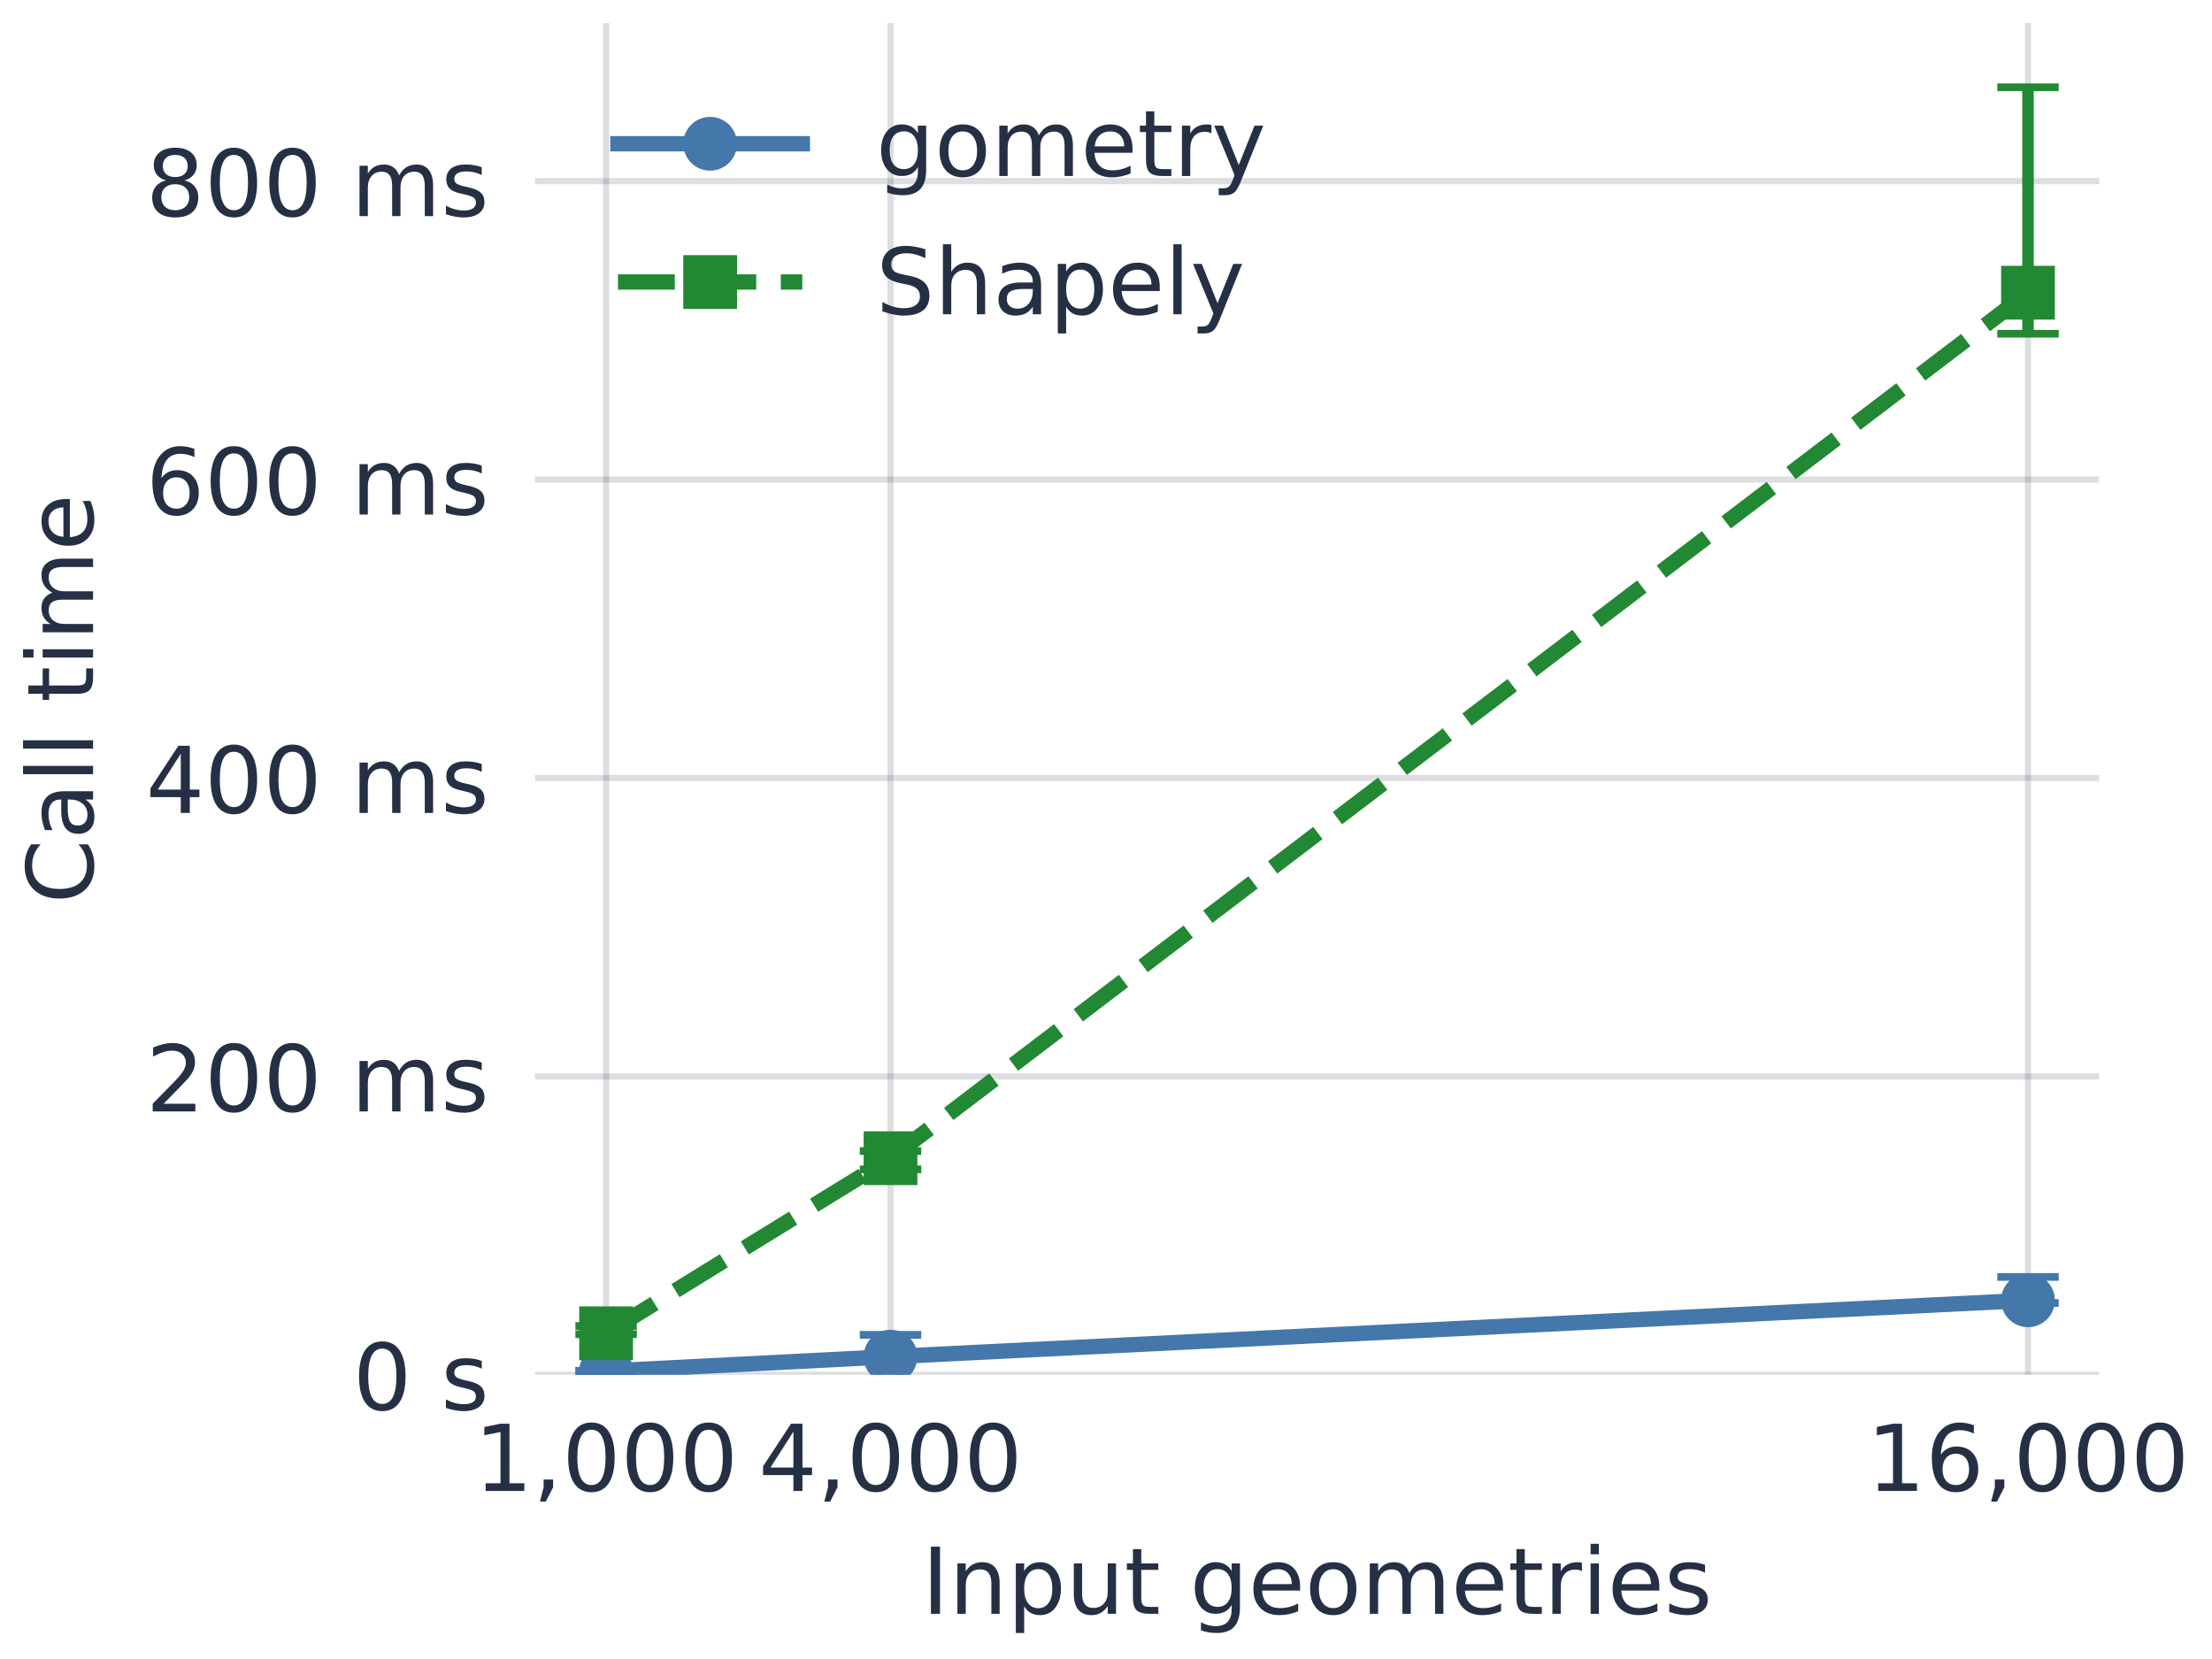
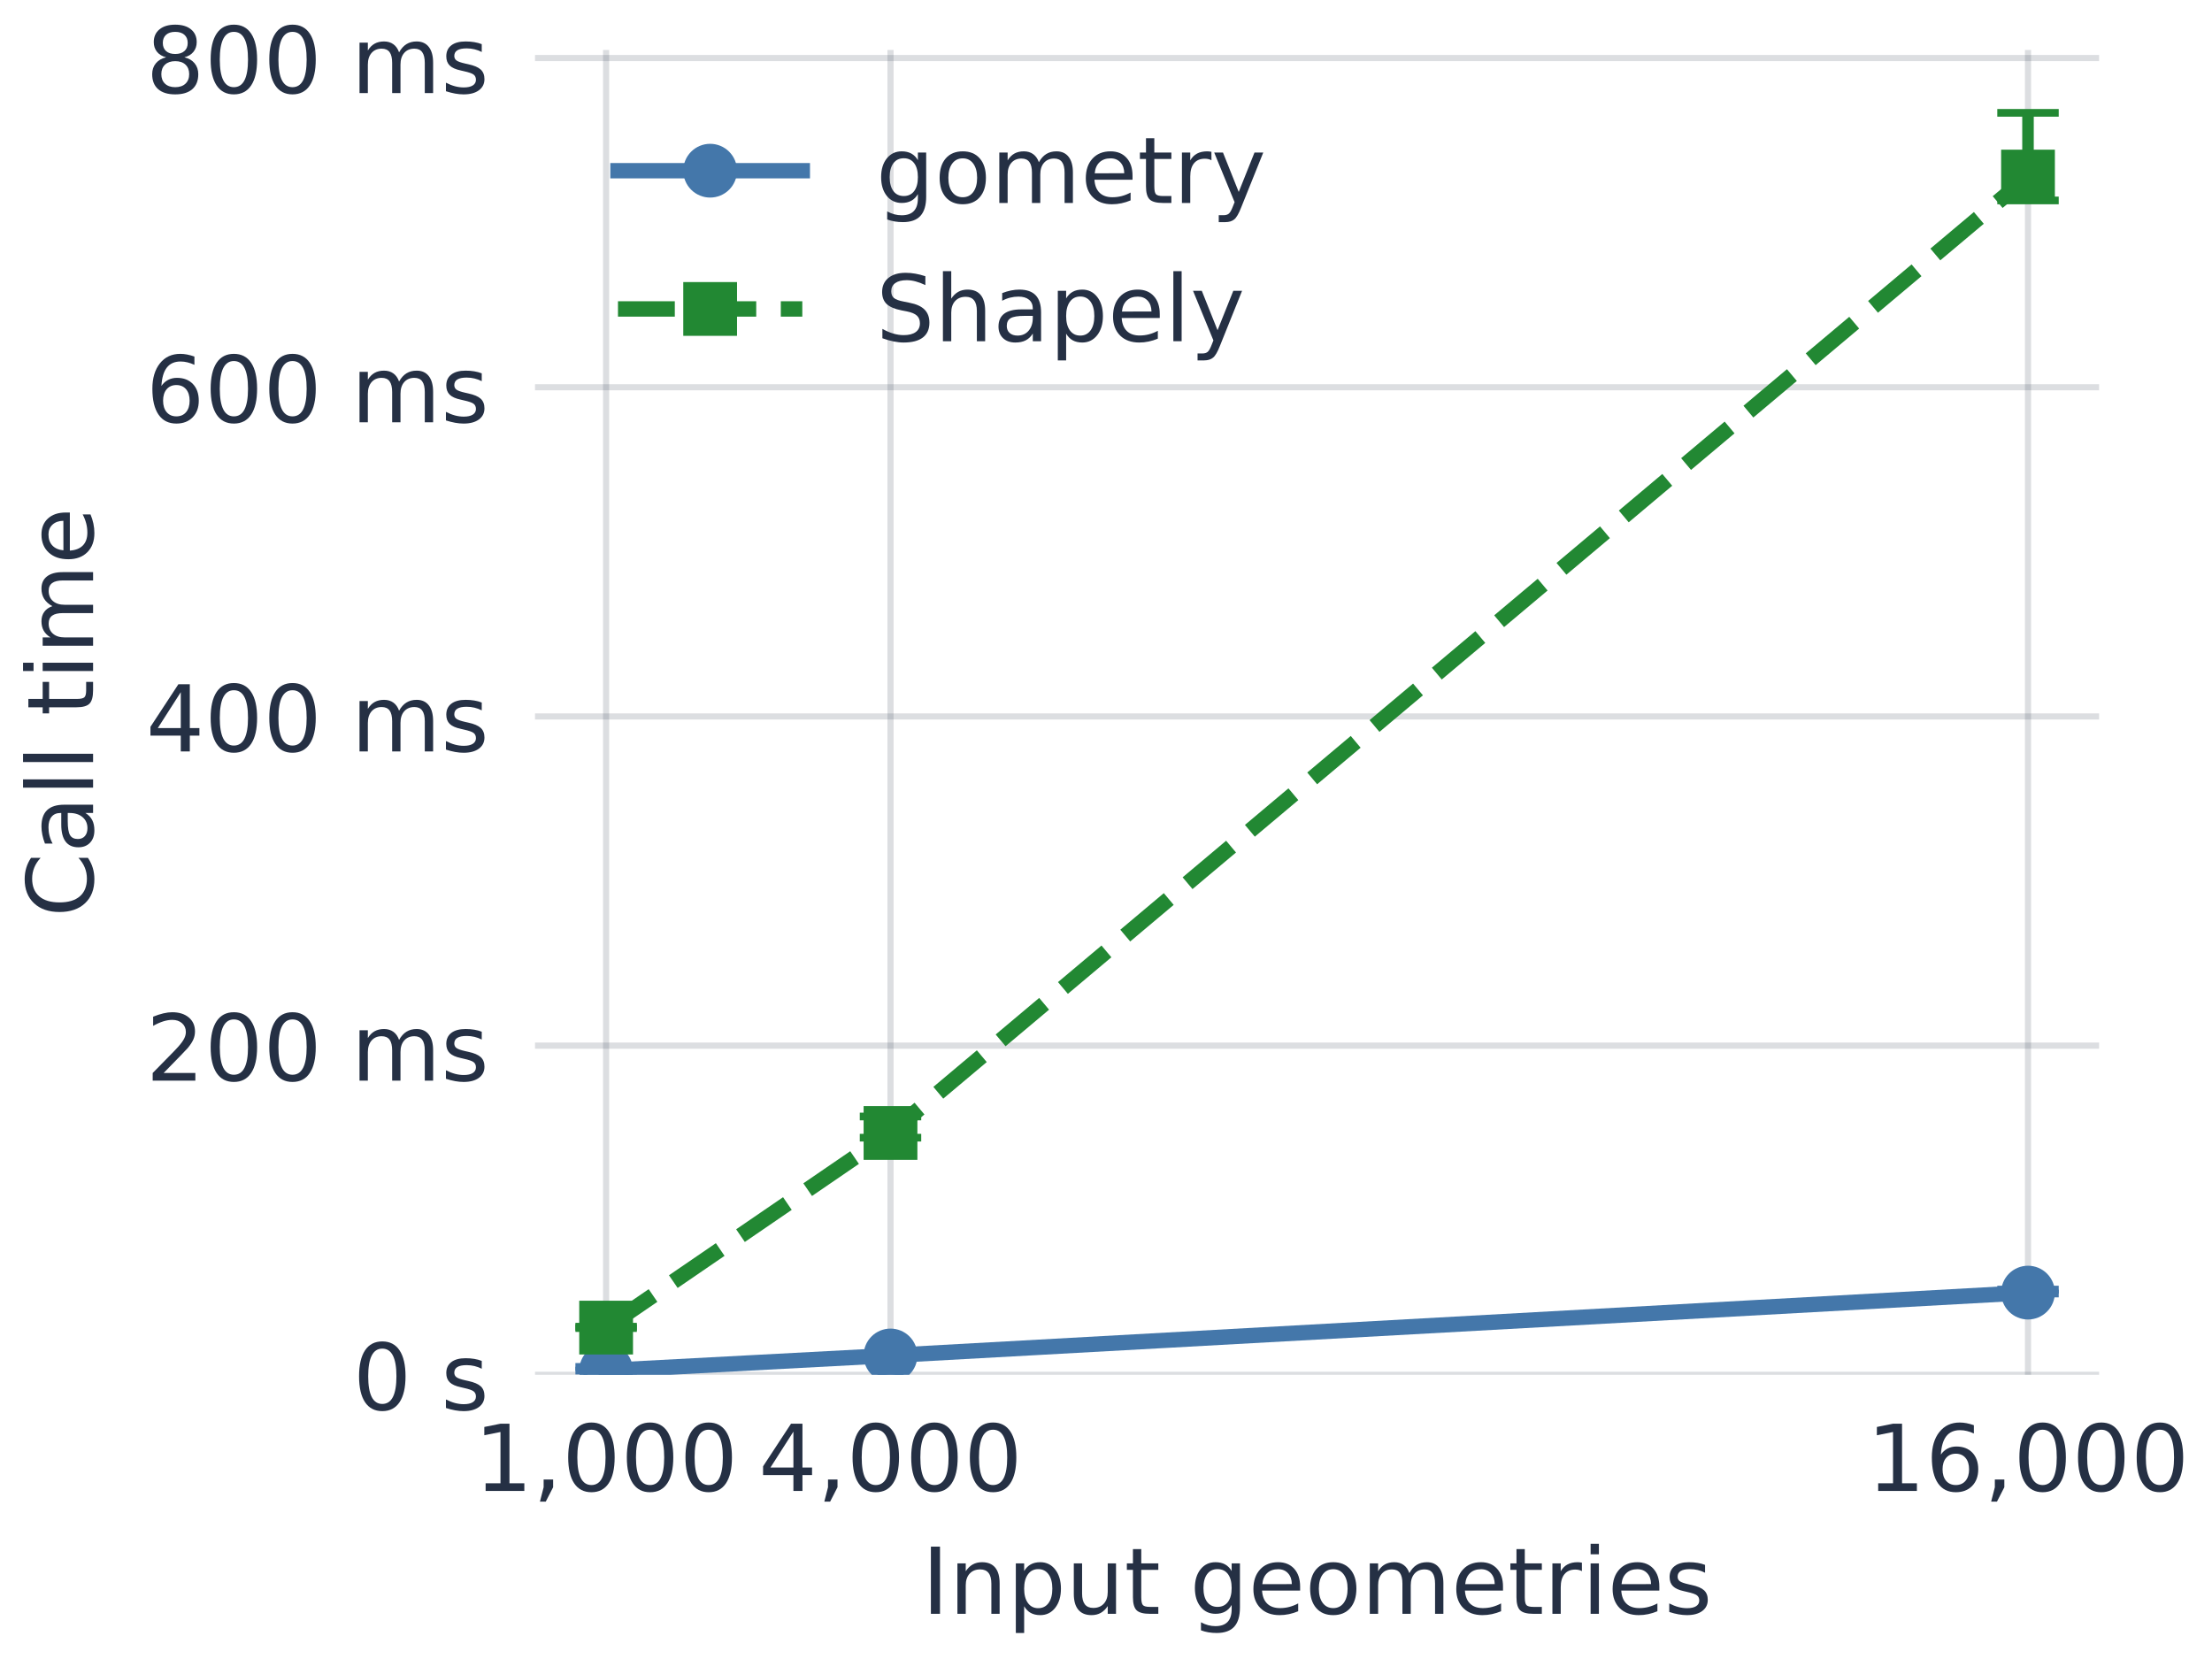
<svg xmlns="http://www.w3.org/2000/svg" xmlns:xlink="http://www.w3.org/1999/xlink" width="288pt" height="216pt" viewBox="0 0 288 216" version="1.1">
  <defs>
    <style type="text/css">*{stroke-linejoin: round; stroke-linecap: butt}</style>
  </defs>
  <g id="figure_1">
    <g id="patch_1">
      <path d="M 0 216 L 288 216 L 288 0 L 0 0 L 0 216 z " style="fill: none" />
    </g>
    <g id="axes_1">
      <g id="patch_2">
-         <path d="M 69.66 178.999 L 273.3 178.999 L 273.3 3 L 69.66 3 L 69.66 178.999 z " style="fill: none" />
+         <path d="M 69.66 178.999 L 273.3 178.999 L 273.3 6.506 L 69.66 6.506 L 69.66 178.999 z " style="fill: none" />
      </g>
      <g id="matplotlib.axis_1">
        <g id="xtick_1">
          <g id="line2d_1">
-             <path d="M 78.916 178.999 L 78.916 3 " clip-path="url(#p5478504108)" style="fill: none; stroke: #253044; stroke-opacity: 0.16; stroke-width: 0.8; stroke-linecap: square" />
+             <path d="M 78.916 178.999 L 78.916 6.506 " clip-path="url(#p5bcfe8885d)" style="fill: none; stroke: #253044; stroke-opacity: 0.16; stroke-width: 0.8; stroke-linecap: square" />
          </g>
          <g id="line2d_2" />
          <g id="text_1">
            <g style="fill: #253044" transform="translate(61.73944 194.116) scale(0.12 -0.12)">
              <defs>
                <path id="DejaVuSans-14" d="M 794 531 L 1825 531 L 1825 4091 L 703 3866 L 703 4441 L 1819 4666 L 2450 4666 L 2450 531 L 3481 531 L 3481 0 L 794 0 L 794 531 z " transform="scale(0.015625)" />
                <path id="DejaVuSans-f" d="M 750 794 L 1409 794 L 1409 256 L 897 -744 L 494 -744 L 750 256 L 750 794 z " transform="scale(0.015625)" />
                <path id="DejaVuSans-13" d="M 2034 4250 Q 1547 4250 1301 3770 Q 1056 3291 1056 2328 Q 1056 1369 1301 889 Q 1547 409 2034 409 Q 2525 409 2770 889 Q 3016 1369 3016 2328 Q 3016 3291 2770 3770 Q 2525 4250 2034 4250 z M 2034 4750 Q 2819 4750 3233 4129 Q 3647 3509 3647 2328 Q 3647 1150 3233 529 Q 2819 -91 2034 -91 Q 1250 -91 836 529 Q 422 1150 422 2328 Q 422 3509 836 4129 Q 1250 4750 2034 4750 z " transform="scale(0.015625)" />
              </defs>
              <use xlink:href="#DejaVuSans-14" />
              <use xlink:href="#DejaVuSans-f" transform="translate(63.625 0)" />
              <use xlink:href="#DejaVuSans-13" transform="translate(95.40625 0)" />
              <use xlink:href="#DejaVuSans-13" transform="translate(159.0312 0)" />
              <use xlink:href="#DejaVuSans-13" transform="translate(222.6562 0)" />
            </g>
          </g>
        </g>
        <g id="xtick_2">
          <g id="line2d_3">
-             <path d="M 115.942 178.999 L 115.942 3 " clip-path="url(#p5478504108)" style="fill: none; stroke: #253044; stroke-opacity: 0.16; stroke-width: 0.8; stroke-linecap: square" />
+             <path d="M 115.942 178.999 L 115.942 6.506 " clip-path="url(#p5bcfe8885d)" style="fill: none; stroke: #253044; stroke-opacity: 0.16; stroke-width: 0.8; stroke-linecap: square" />
          </g>
          <g id="line2d_4" />
          <g id="text_2">
            <g style="fill: #253044" transform="translate(98.76498 194.116) scale(0.12 -0.12)">
              <defs>
                <path id="DejaVuSans-17" d="M 2419 4116 L 825 1625 L 2419 1625 L 2419 4116 z M 2253 4666 L 3047 4666 L 3047 1625 L 3713 1625 L 3713 1100 L 3047 1100 L 3047 0 L 2419 0 L 2419 1100 L 313 1100 L 313 1709 L 2253 4666 z " transform="scale(0.015625)" />
              </defs>
              <use xlink:href="#DejaVuSans-17" />
              <use xlink:href="#DejaVuSans-f" transform="translate(63.625 0)" />
              <use xlink:href="#DejaVuSans-13" transform="translate(95.40625 0)" />
              <use xlink:href="#DejaVuSans-13" transform="translate(159.0312 0)" />
              <use xlink:href="#DejaVuSans-13" transform="translate(222.6562 0)" />
            </g>
          </g>
        </g>
        <g id="xtick_3">
          <g id="line2d_5">
-             <path d="M 264.044 178.999 L 264.044 3 " clip-path="url(#p5478504108)" style="fill: none; stroke: #253044; stroke-opacity: 0.16; stroke-width: 0.8; stroke-linecap: square" />
+             <path d="M 264.044 178.999 L 264.044 6.506 " clip-path="url(#p5bcfe8885d)" style="fill: none; stroke: #253044; stroke-opacity: 0.16; stroke-width: 0.8; stroke-linecap: square" />
          </g>
          <g id="line2d_6" />
          <g id="text_3">
            <g style="fill: #253044" transform="translate(243.0497 194.116) scale(0.12 -0.12)">
              <defs>
                <path id="DejaVuSans-19" d="M 2113 2584 Q 1688 2584 1439 2293 Q 1191 2003 1191 1497 Q 1191 994 1439 701 Q 1688 409 2113 409 Q 2538 409 2786 701 Q 3034 994 3034 1497 Q 3034 2003 2786 2293 Q 2538 2584 2113 2584 z M 3366 4563 L 3366 3988 Q 3128 4100 2886 4159 Q 2644 4219 2406 4219 Q 1781 4219 1451 3797 Q 1122 3375 1075 2522 Q 1259 2794 1537 2939 Q 1816 3084 2150 3084 Q 2853 3084 3261 2657 Q 3669 2231 3669 1497 Q 3669 778 3244 343 Q 2819 -91 2113 -91 Q 1303 -91 875 529 Q 447 1150 447 2328 Q 447 3434 972 4092 Q 1497 4750 2381 4750 Q 2619 4750 2861 4703 Q 3103 4656 3366 4563 z " transform="scale(0.015625)" />
              </defs>
              <use xlink:href="#DejaVuSans-14" />
              <use xlink:href="#DejaVuSans-19" transform="translate(63.625 0)" />
              <use xlink:href="#DejaVuSans-f" transform="translate(127.25 0)" />
              <use xlink:href="#DejaVuSans-13" transform="translate(159.0312 0)" />
              <use xlink:href="#DejaVuSans-13" transform="translate(222.6562 0)" />
              <use xlink:href="#DejaVuSans-13" transform="translate(286.2812 0)" />
            </g>
          </g>
        </g>
        <g id="text_4">
          <g style="fill: #253044" transform="translate(120.0255 210.1169) scale(0.12 -0.12)">
            <defs>
              <path id="DejaVuSans-2c" d="M 628 4666 L 1259 4666 L 1259 0 L 628 0 L 628 4666 z " transform="scale(0.015625)" />
              <path id="DejaVuSans-51" d="M 3513 2113 L 3513 0 L 2938 0 L 2938 2094 Q 2938 2591 2744 2837 Q 2550 3084 2163 3084 Q 1697 3084 1428 2787 Q 1159 2491 1159 1978 L 1159 0 L 581 0 L 581 3500 L 1159 3500 L 1159 2956 Q 1366 3272 1645 3428 Q 1925 3584 2291 3584 Q 2894 3584 3203 3211 Q 3513 2838 3513 2113 z " transform="scale(0.015625)" />
              <path id="DejaVuSans-53" d="M 1159 525 L 1159 -1331 L 581 -1331 L 581 3500 L 1159 3500 L 1159 2969 Q 1341 3281 1617 3432 Q 1894 3584 2278 3584 Q 2916 3584 3314 3078 Q 3713 2572 3713 1747 Q 3713 922 3314 415 Q 2916 -91 2278 -91 Q 1894 -91 1617 61 Q 1341 213 1159 525 z M 3116 1747 Q 3116 2381 2855 2742 Q 2594 3103 2138 3103 Q 1681 3103 1420 2742 Q 1159 2381 1159 1747 Q 1159 1113 1420 752 Q 1681 391 2138 391 Q 2594 391 2855 752 Q 3116 1113 3116 1747 z " transform="scale(0.015625)" />
              <path id="DejaVuSans-58" d="M 544 1381 L 544 3500 L 1119 3500 L 1119 1403 Q 1119 906 1312 657 Q 1506 409 1894 409 Q 2359 409 2629 706 Q 2900 1003 2900 1516 L 2900 3500 L 3475 3500 L 3475 0 L 2900 0 L 2900 538 Q 2691 219 2414 64 Q 2138 -91 1772 -91 Q 1169 -91 856 284 Q 544 659 544 1381 z M 1991 3584 L 1991 3584 z " transform="scale(0.015625)" />
              <path id="DejaVuSans-57" d="M 1172 4494 L 1172 3500 L 2356 3500 L 2356 3053 L 1172 3053 L 1172 1153 Q 1172 725 1289 603 Q 1406 481 1766 481 L 2356 481 L 2356 0 L 1766 0 Q 1100 0 847 248 Q 594 497 594 1153 L 594 3053 L 172 3053 L 172 3500 L 594 3500 L 594 4494 L 1172 4494 z " transform="scale(0.015625)" />
              <path id="DejaVuSans-3" transform="scale(0.015625)" />
              <path id="DejaVuSans-4a" d="M 2906 1791 Q 2906 2416 2648 2759 Q 2391 3103 1925 3103 Q 1463 3103 1205 2759 Q 947 2416 947 1791 Q 947 1169 1205 825 Q 1463 481 1925 481 Q 2391 481 2648 825 Q 2906 1169 2906 1791 z M 3481 434 Q 3481 -459 3084 -895 Q 2688 -1331 1869 -1331 Q 1566 -1331 1297 -1286 Q 1028 -1241 775 -1147 L 775 -588 Q 1028 -725 1275 -790 Q 1522 -856 1778 -856 Q 2344 -856 2625 -561 Q 2906 -266 2906 331 L 2906 616 Q 2728 306 2450 153 Q 2172 0 1784 0 Q 1141 0 747 490 Q 353 981 353 1791 Q 353 2603 747 3093 Q 1141 3584 1784 3584 Q 2172 3584 2450 3431 Q 2728 3278 2906 2969 L 2906 3500 L 3481 3500 L 3481 434 z " transform="scale(0.015625)" />
              <path id="DejaVuSans-48" d="M 3597 1894 L 3597 1613 L 953 1613 Q 991 1019 1311 708 Q 1631 397 2203 397 Q 2534 397 2845 478 Q 3156 559 3463 722 L 3463 178 Q 3153 47 2828 -22 Q 2503 -91 2169 -91 Q 1331 -91 842 396 Q 353 884 353 1716 Q 353 2575 817 3079 Q 1281 3584 2069 3584 Q 2775 3584 3186 3129 Q 3597 2675 3597 1894 z M 3022 2063 Q 3016 2534 2758 2815 Q 2500 3097 2075 3097 Q 1594 3097 1305 2825 Q 1016 2553 972 2059 L 3022 2063 z " transform="scale(0.015625)" />
              <path id="DejaVuSans-52" d="M 1959 3097 Q 1497 3097 1228 2736 Q 959 2375 959 1747 Q 959 1119 1226 758 Q 1494 397 1959 397 Q 2419 397 2687 759 Q 2956 1122 2956 1747 Q 2956 2369 2687 2733 Q 2419 3097 1959 3097 z M 1959 3584 Q 2709 3584 3137 3096 Q 3566 2609 3566 1747 Q 3566 888 3137 398 Q 2709 -91 1959 -91 Q 1206 -91 779 398 Q 353 888 353 1747 Q 353 2609 779 3096 Q 1206 3584 1959 3584 z " transform="scale(0.015625)" />
              <path id="DejaVuSans-50" d="M 3328 2828 Q 3544 3216 3844 3400 Q 4144 3584 4550 3584 Q 5097 3584 5394 3201 Q 5691 2819 5691 2113 L 5691 0 L 5113 0 L 5113 2094 Q 5113 2597 4934 2840 Q 4756 3084 4391 3084 Q 3944 3084 3684 2787 Q 3425 2491 3425 1978 L 3425 0 L 2847 0 L 2847 2094 Q 2847 2600 2669 2842 Q 2491 3084 2119 3084 Q 1678 3084 1418 2786 Q 1159 2488 1159 1978 L 1159 0 L 581 0 L 581 3500 L 1159 3500 L 1159 2956 Q 1356 3278 1631 3431 Q 1906 3584 2284 3584 Q 2666 3584 2933 3390 Q 3200 3197 3328 2828 z " transform="scale(0.015625)" />
              <path id="DejaVuSans-55" d="M 2631 2963 Q 2534 3019 2420 3045 Q 2306 3072 2169 3072 Q 1681 3072 1420 2755 Q 1159 2438 1159 1844 L 1159 0 L 581 0 L 581 3500 L 1159 3500 L 1159 2956 Q 1341 3275 1631 3429 Q 1922 3584 2338 3584 Q 2397 3584 2469 3576 Q 2541 3569 2628 3553 L 2631 2963 z " transform="scale(0.015625)" />
              <path id="DejaVuSans-4c" d="M 603 3500 L 1178 3500 L 1178 0 L 603 0 L 603 3500 z M 603 4863 L 1178 4863 L 1178 4134 L 603 4134 L 603 4863 z " transform="scale(0.015625)" />
              <path id="DejaVuSans-56" d="M 2834 3397 L 2834 2853 Q 2591 2978 2328 3040 Q 2066 3103 1784 3103 Q 1356 3103 1142 2972 Q 928 2841 928 2578 Q 928 2378 1081 2264 Q 1234 2150 1697 2047 L 1894 2003 Q 2506 1872 2764 1633 Q 3022 1394 3022 966 Q 3022 478 2636 193 Q 2250 -91 1575 -91 Q 1294 -91 989 -36 Q 684 19 347 128 L 347 722 Q 666 556 975 473 Q 1284 391 1588 391 Q 1994 391 2212 530 Q 2431 669 2431 922 Q 2431 1156 2273 1281 Q 2116 1406 1581 1522 L 1381 1569 Q 847 1681 609 1914 Q 372 2147 372 2553 Q 372 3047 722 3315 Q 1072 3584 1716 3584 Q 2034 3584 2315 3537 Q 2597 3491 2834 3397 z " transform="scale(0.015625)" />
            </defs>
            <use xlink:href="#DejaVuSans-2c" />
            <use xlink:href="#DejaVuSans-51" transform="translate(29.5 0)" />
            <use xlink:href="#DejaVuSans-53" transform="translate(92.875 0)" />
            <use xlink:href="#DejaVuSans-58" transform="translate(156.3594 0)" />
            <use xlink:href="#DejaVuSans-57" transform="translate(219.7344 0)" />
            <use xlink:href="#DejaVuSans-3" transform="translate(258.9375 0)" />
            <use xlink:href="#DejaVuSans-4a" transform="translate(290.7188 0)" />
            <use xlink:href="#DejaVuSans-48" transform="translate(354.2031 0)" />
            <use xlink:href="#DejaVuSans-52" transform="translate(415.7344 0)" />
            <use xlink:href="#DejaVuSans-50" transform="translate(476.9219 0)" />
            <use xlink:href="#DejaVuSans-48" transform="translate(574.3281 0)" />
            <use xlink:href="#DejaVuSans-57" transform="translate(635.8594 0)" />
            <use xlink:href="#DejaVuSans-55" transform="translate(675.0625 0)" />
            <use xlink:href="#DejaVuSans-4c" transform="translate(716.1719 0)" />
            <use xlink:href="#DejaVuSans-48" transform="translate(743.9531 0)" />
            <use xlink:href="#DejaVuSans-56" transform="translate(805.4844 0)" />
          </g>
        </g>
      </g>
      <g id="matplotlib.axis_2">
        <g id="ytick_1">
          <g id="line2d_7">
-             <path d="M 69.66 178.999 L 273.3 178.999 " clip-path="url(#p5478504108)" style="fill: none; stroke: #253044; stroke-opacity: 0.16; stroke-width: 0.8; stroke-linecap: square" />
+             <path d="M 69.66 178.999 L 273.3 178.999 " clip-path="url(#p5bcfe8885d)" style="fill: none; stroke: #253044; stroke-opacity: 0.16; stroke-width: 0.8; stroke-linecap: square" />
          </g>
          <g id="line2d_8" />
          <g id="text_5">
            <g style="fill: #253044" transform="translate(45.95993 183.5574) scale(0.12 -0.12)">
              <use xlink:href="#DejaVuSans-13" />
              <use xlink:href="#DejaVuSans-3" transform="translate(63.625 0)" />
              <use xlink:href="#DejaVuSans-56" transform="translate(95.40625 0)" />
            </g>
          </g>
        </g>
        <g id="ytick_2">
          <g id="line2d_9">
-             <path d="M 69.66 140.144 L 273.3 140.144 " clip-path="url(#p5478504108)" style="fill: none; stroke: #253044; stroke-opacity: 0.16; stroke-width: 0.8; stroke-linecap: square" />
+             <path d="M 69.66 136.139 L 273.3 136.139 " clip-path="url(#p5bcfe8885d)" style="fill: none; stroke: #253044; stroke-opacity: 0.16; stroke-width: 0.8; stroke-linecap: square" />
          </g>
          <g id="line2d_10" />
          <g id="text_6">
-             <g style="fill: #253044" transform="translate(19.00118 144.7029) scale(0.12 -0.12)">
+             <g style="fill: #253044" transform="translate(19.00118 140.6975) scale(0.12 -0.12)">
              <defs>
                <path id="DejaVuSans-15" d="M 1228 531 L 3431 531 L 3431 0 L 469 0 L 469 531 Q 828 903 1448 1529 Q 2069 2156 2228 2338 Q 2531 2678 2651 2914 Q 2772 3150 2772 3378 Q 2772 3750 2511 3984 Q 2250 4219 1831 4219 Q 1534 4219 1204 4116 Q 875 4013 500 3803 L 500 4441 Q 881 4594 1212 4672 Q 1544 4750 1819 4750 Q 2544 4750 2975 4387 Q 3406 4025 3406 3419 Q 3406 3131 3298 2873 Q 3191 2616 2906 2266 Q 2828 2175 2409 1742 Q 1991 1309 1228 531 z " transform="scale(0.015625)" />
              </defs>
              <use xlink:href="#DejaVuSans-15" />
              <use xlink:href="#DejaVuSans-13" transform="translate(63.625 0)" />
              <use xlink:href="#DejaVuSans-13" transform="translate(127.25 0)" />
              <use xlink:href="#DejaVuSans-3" transform="translate(190.875 0)" />
              <use xlink:href="#DejaVuSans-50" transform="translate(222.6562 0)" />
              <use xlink:href="#DejaVuSans-56" transform="translate(320.0625 0)" />
            </g>
          </g>
        </g>
        <g id="ytick_3">
          <g id="line2d_11">
-             <path d="M 69.66 101.29 L 273.3 101.29 " clip-path="url(#p5478504108)" style="fill: none; stroke: #253044; stroke-opacity: 0.16; stroke-width: 0.8; stroke-linecap: square" />
+             <path d="M 69.66 93.279 L 273.3 93.279 " clip-path="url(#p5bcfe8885d)" style="fill: none; stroke: #253044; stroke-opacity: 0.16; stroke-width: 0.8; stroke-linecap: square" />
          </g>
          <g id="line2d_12" />
          <g id="text_7">
-             <g style="fill: #253044" transform="translate(19.00118 105.8484) scale(0.12 -0.12)">
+             <g style="fill: #253044" transform="translate(19.00118 97.83754) scale(0.12 -0.12)">
              <use xlink:href="#DejaVuSans-17" />
              <use xlink:href="#DejaVuSans-13" transform="translate(63.625 0)" />
              <use xlink:href="#DejaVuSans-13" transform="translate(127.25 0)" />
              <use xlink:href="#DejaVuSans-3" transform="translate(190.875 0)" />
              <use xlink:href="#DejaVuSans-50" transform="translate(222.6562 0)" />
              <use xlink:href="#DejaVuSans-56" transform="translate(320.0625 0)" />
            </g>
          </g>
        </g>
        <g id="ytick_4">
          <g id="line2d_13">
-             <path d="M 69.66 62.435 L 273.3 62.435 " clip-path="url(#p5478504108)" style="fill: none; stroke: #253044; stroke-opacity: 0.16; stroke-width: 0.8; stroke-linecap: square" />
+             <path d="M 69.66 50.419 L 273.3 50.419 " clip-path="url(#p5bcfe8885d)" style="fill: none; stroke: #253044; stroke-opacity: 0.16; stroke-width: 0.8; stroke-linecap: square" />
          </g>
          <g id="line2d_14" />
          <g id="text_8">
-             <g style="fill: #253044" transform="translate(19.00118 66.99395) scale(0.12 -0.12)">
+             <g style="fill: #253044" transform="translate(19.00118 54.9776) scale(0.12 -0.12)">
              <use xlink:href="#DejaVuSans-19" />
              <use xlink:href="#DejaVuSans-13" transform="translate(63.625 0)" />
              <use xlink:href="#DejaVuSans-13" transform="translate(127.25 0)" />
              <use xlink:href="#DejaVuSans-3" transform="translate(190.875 0)" />
              <use xlink:href="#DejaVuSans-50" transform="translate(222.6562 0)" />
              <use xlink:href="#DejaVuSans-56" transform="translate(320.0625 0)" />
            </g>
          </g>
        </g>
        <g id="ytick_5">
          <g id="line2d_15">
-             <path d="M 69.66 23.581 L 273.3 23.581 " clip-path="url(#p5478504108)" style="fill: none; stroke: #253044; stroke-opacity: 0.16; stroke-width: 0.8; stroke-linecap: square" />
+             <path d="M 69.66 7.559 L 273.3 7.559 " clip-path="url(#p5bcfe8885d)" style="fill: none; stroke: #253044; stroke-opacity: 0.16; stroke-width: 0.8; stroke-linecap: square" />
          </g>
          <g id="line2d_16" />
          <g id="text_9">
-             <g style="fill: #253044" transform="translate(19.00118 28.13946) scale(0.12 -0.12)">
+             <g style="fill: #253044" transform="translate(19.00118 12.11766) scale(0.12 -0.12)">
              <defs>
                <path id="DejaVuSans-1b" d="M 2034 2216 Q 1584 2216 1326 1975 Q 1069 1734 1069 1313 Q 1069 891 1326 650 Q 1584 409 2034 409 Q 2484 409 2743 651 Q 3003 894 3003 1313 Q 3003 1734 2745 1975 Q 2488 2216 2034 2216 z M 1403 2484 Q 997 2584 770 2862 Q 544 3141 544 3541 Q 544 4100 942 4425 Q 1341 4750 2034 4750 Q 2731 4750 3128 4425 Q 3525 4100 3525 3541 Q 3525 3141 3298 2862 Q 3072 2584 2669 2484 Q 3125 2378 3379 2068 Q 3634 1759 3634 1313 Q 3634 634 3220 271 Q 2806 -91 2034 -91 Q 1263 -91 848 271 Q 434 634 434 1313 Q 434 1759 690 2068 Q 947 2378 1403 2484 z M 1172 3481 Q 1172 3119 1398 2916 Q 1625 2713 2034 2713 Q 2441 2713 2670 2916 Q 2900 3119 2900 3481 Q 2900 3844 2670 4047 Q 2441 4250 2034 4250 Q 1625 4250 1398 4047 Q 1172 3844 1172 3481 z " transform="scale(0.015625)" />
              </defs>
              <use xlink:href="#DejaVuSans-1b" />
              <use xlink:href="#DejaVuSans-13" transform="translate(63.625 0)" />
              <use xlink:href="#DejaVuSans-13" transform="translate(127.25 0)" />
              <use xlink:href="#DejaVuSans-3" transform="translate(190.875 0)" />
              <use xlink:href="#DejaVuSans-50" transform="translate(222.6562 0)" />
              <use xlink:href="#DejaVuSans-56" transform="translate(320.0625 0)" />
            </g>
          </g>
        </g>
        <g id="text_10">
-           <g style="fill: #253044" transform="translate(12.11837 117.662) rotate(-90) scale(0.12 -0.12)">
+           <g style="fill: #253044" transform="translate(12.11837 119.415) rotate(-90) scale(0.12 -0.12)">
            <defs>
              <path id="DejaVuSans-26" d="M 4122 4306 L 4122 3641 Q 3803 3938 3442 4084 Q 3081 4231 2675 4231 Q 1875 4231 1450 3742 Q 1025 3253 1025 2328 Q 1025 1406 1450 917 Q 1875 428 2675 428 Q 3081 428 3442 575 Q 3803 722 4122 1019 L 4122 359 Q 3791 134 3420 21 Q 3050 -91 2638 -91 Q 1578 -91 968 557 Q 359 1206 359 2328 Q 359 3453 968 4101 Q 1578 4750 2638 4750 Q 3056 4750 3426 4639 Q 3797 4528 4122 4306 z " transform="scale(0.015625)" />
              <path id="DejaVuSans-44" d="M 2194 1759 Q 1497 1759 1228 1600 Q 959 1441 959 1056 Q 959 750 1161 570 Q 1363 391 1709 391 Q 2188 391 2477 730 Q 2766 1069 2766 1631 L 2766 1759 L 2194 1759 z M 3341 1997 L 3341 0 L 2766 0 L 2766 531 Q 2569 213 2275 61 Q 1981 -91 1556 -91 Q 1019 -91 701 211 Q 384 513 384 1019 Q 384 1609 779 1909 Q 1175 2209 1959 2209 L 2766 2209 L 2766 2266 Q 2766 2663 2505 2880 Q 2244 3097 1772 3097 Q 1472 3097 1187 3025 Q 903 2953 641 2809 L 641 3341 Q 956 3463 1253 3523 Q 1550 3584 1831 3584 Q 2591 3584 2966 3190 Q 3341 2797 3341 1997 z " transform="scale(0.015625)" />
              <path id="DejaVuSans-4f" d="M 603 4863 L 1178 4863 L 1178 0 L 603 0 L 603 4863 z " transform="scale(0.015625)" />
            </defs>
            <use xlink:href="#DejaVuSans-26" />
            <use xlink:href="#DejaVuSans-44" transform="translate(69.82812 0)" />
            <use xlink:href="#DejaVuSans-4f" transform="translate(131.1094 0)" />
            <use xlink:href="#DejaVuSans-4f" transform="translate(158.8906 0)" />
            <use xlink:href="#DejaVuSans-3" transform="translate(186.6719 0)" />
            <use xlink:href="#DejaVuSans-57" transform="translate(218.4531 0)" />
            <use xlink:href="#DejaVuSans-4c" transform="translate(257.6562 0)" />
            <use xlink:href="#DejaVuSans-50" transform="translate(285.4375 0)" />
            <use xlink:href="#DejaVuSans-48" transform="translate(382.8438 0)" />
          </g>
        </g>
      </g>
      <g id="line2d_17">
-         <path d="M 78.916 178.519 L 115.942 176.635 L 264.044 169.296 " clip-path="url(#p5478504108)" style="fill: none; stroke: #4477aa; stroke-width: 2; stroke-linecap: square" />
+         <path d="M 78.916 178.439 L 115.942 176.481 L 264.044 168.297 " clip-path="url(#p5bcfe8885d)" style="fill: none; stroke: #4477aa; stroke-width: 2; stroke-linecap: square" />
        <defs>
          <path id="m4e5c353c37" d="M 0 3 C 0.796 3 1.559 2.684 2.121 2.121 C 2.684 1.559 3 0.796 3 0 C 3 -0.796 2.684 -1.559 2.121 -2.121 C 1.559 -2.684 0.796 -3 0 -3 C -0.796 -3 -1.559 -2.684 -2.121 -2.121 C -2.684 -1.559 -3 -0.796 -3 0 C -3 0.796 -2.684 1.559 -2.121 2.121 C -1.559 2.684 -0.796 3 0 3 z " style="stroke: #4477aa" />
        </defs>
-         <g clip-path="url(#p5478504108)">
-           <use xlink:href="#m4e5c353c37" x="78.916" y="178.519" style="fill: #4477aa; stroke: #4477aa" />
-           <use xlink:href="#m4e5c353c37" x="115.942" y="176.635" style="fill: #4477aa; stroke: #4477aa" />
-           <use xlink:href="#m4e5c353c37" x="264.044" y="169.296" style="fill: #4477aa; stroke: #4477aa" />
+         <g clip-path="url(#p5bcfe8885d)">
+           <use xlink:href="#m4e5c353c37" x="78.916" y="178.439" style="fill: #4477aa; stroke: #4477aa" />
+           <use xlink:href="#m4e5c353c37" x="115.942" y="176.481" style="fill: #4477aa; stroke: #4477aa" />
+           <use xlink:href="#m4e5c353c37" x="264.044" y="168.297" style="fill: #4477aa; stroke: #4477aa" />
        </g>
      </g>
      <g id="line2d_18">
-         <path d="M 78.916 173.592 L 115.942 150.797 L 264.044 38.111 " clip-path="url(#p5478504108)" style="fill: none; stroke-dasharray: 7.4,3.2; stroke-dashoffset: 0; stroke: #228833; stroke-width: 2" />
+         <path d="M 78.916 172.852 L 115.942 147.51 L 264.044 22.987 " clip-path="url(#p5bcfe8885d)" style="fill: none; stroke-dasharray: 7.4,3.2; stroke-dashoffset: 0; stroke: #228833; stroke-width: 2" />
        <defs>
          <path id="m59efee9241" d="M -3 3 L 3 3 L 3 -3 L -3 -3 z " style="stroke: #228833; stroke-linejoin: miter" />
        </defs>
-         <g clip-path="url(#p5478504108)">
-           <use xlink:href="#m59efee9241" x="78.916" y="173.592" style="fill: #228833; stroke: #228833; stroke-linejoin: miter" />
-           <use xlink:href="#m59efee9241" x="115.942" y="150.797" style="fill: #228833; stroke: #228833; stroke-linejoin: miter" />
-           <use xlink:href="#m59efee9241" x="264.044" y="38.111" style="fill: #228833; stroke: #228833; stroke-linejoin: miter" />
+         <g clip-path="url(#p5bcfe8885d)">
+           <use xlink:href="#m59efee9241" x="78.916" y="172.852" style="fill: #228833; stroke: #228833; stroke-linejoin: miter" />
+           <use xlink:href="#m59efee9241" x="115.942" y="147.51" style="fill: #228833; stroke: #228833; stroke-linejoin: miter" />
+           <use xlink:href="#m59efee9241" x="264.044" y="22.987" style="fill: #228833; stroke: #228833; stroke-linejoin: miter" />
        </g>
      </g>
      <g id="LineCollection_1">
-         <path d="M 78.916 178.535 L 78.916 178.468 " clip-path="url(#p5478504108)" style="fill: none; stroke: #4477aa; stroke-width: 1.5" />
+         <path d="M 78.916 178.454 L 78.916 177.973 " clip-path="url(#p5bcfe8885d)" style="fill: none; stroke: #4477aa; stroke-width: 1.5" />
      </g>
      <g id="line2d_19">
        <defs>
          <path id="m83a3b47bb3" d="M 4 0 L -4 -0 " style="stroke: #4477aa" />
        </defs>
-         <g clip-path="url(#p5478504108)">
-           <use xlink:href="#m83a3b47bb3" x="78.916" y="178.535" style="fill: #4477aa; stroke: #4477aa" />
+         <g clip-path="url(#p5bcfe8885d)">
+           <use xlink:href="#m83a3b47bb3" x="78.916" y="178.454" style="fill: #4477aa; stroke: #4477aa" />
        </g>
      </g>
      <g id="line2d_20">
-         <g clip-path="url(#p5478504108)">
-           <use xlink:href="#m83a3b47bb3" x="78.916" y="178.468" style="fill: #4477aa; stroke: #4477aa" />
+         <g clip-path="url(#p5bcfe8885d)">
+           <use xlink:href="#m83a3b47bb3" x="78.916" y="177.973" style="fill: #4477aa; stroke: #4477aa" />
        </g>
      </g>
      <g id="LineCollection_2">
-         <path d="M 115.942 176.915 L 115.942 173.794 " clip-path="url(#p5478504108)" style="fill: none; stroke: #4477aa; stroke-width: 1.5" />
+         <path d="M 115.942 176.525 L 115.942 176.425 " clip-path="url(#p5bcfe8885d)" style="fill: none; stroke: #4477aa; stroke-width: 1.5" />
      </g>
      <g id="line2d_21">
-         <g clip-path="url(#p5478504108)">
-           <use xlink:href="#m83a3b47bb3" x="115.942" y="176.915" style="fill: #4477aa; stroke: #4477aa" />
+         <g clip-path="url(#p5bcfe8885d)">
+           <use xlink:href="#m83a3b47bb3" x="115.942" y="176.525" style="fill: #4477aa; stroke: #4477aa" />
        </g>
      </g>
      <g id="line2d_22">
-         <g clip-path="url(#p5478504108)">
-           <use xlink:href="#m83a3b47bb3" x="115.942" y="173.794" style="fill: #4477aa; stroke: #4477aa" />
+         <g clip-path="url(#p5bcfe8885d)">
+           <use xlink:href="#m83a3b47bb3" x="115.942" y="176.425" style="fill: #4477aa; stroke: #4477aa" />
        </g>
      </g>
      <g id="LineCollection_3">
-         <path d="M 264.044 169.651 L 264.044 166.259 " clip-path="url(#p5478504108)" style="fill: none; stroke: #4477aa; stroke-width: 1.5" />
+         <path d="M 264.044 168.413 L 264.044 167.904 " clip-path="url(#p5bcfe8885d)" style="fill: none; stroke: #4477aa; stroke-width: 1.5" />
      </g>
      <g id="line2d_23">
-         <g clip-path="url(#p5478504108)">
-           <use xlink:href="#m83a3b47bb3" x="264.044" y="169.651" style="fill: #4477aa; stroke: #4477aa" />
+         <g clip-path="url(#p5bcfe8885d)">
+           <use xlink:href="#m83a3b47bb3" x="264.044" y="168.413" style="fill: #4477aa; stroke: #4477aa" />
        </g>
      </g>
      <g id="line2d_24">
-         <g clip-path="url(#p5478504108)">
-           <use xlink:href="#m83a3b47bb3" x="264.044" y="166.259" style="fill: #4477aa; stroke: #4477aa" />
+         <g clip-path="url(#p5bcfe8885d)">
+           <use xlink:href="#m83a3b47bb3" x="264.044" y="167.904" style="fill: #4477aa; stroke: #4477aa" />
        </g>
      </g>
      <g id="LineCollection_4">
-         <path d="M 78.916 173.715 L 78.916 172.64 " clip-path="url(#p5478504108)" style="fill: none; stroke: #228833; stroke-width: 1.5" />
+         <path d="M 78.916 172.917 L 78.916 172.733 " clip-path="url(#p5bcfe8885d)" style="fill: none; stroke: #228833; stroke-width: 1.5" />
      </g>
      <g id="line2d_25">
        <defs>
          <path id="mb35ccb0ca6" d="M 4 0 L -4 -0 " style="stroke: #228833" />
        </defs>
-         <g clip-path="url(#p5478504108)">
-           <use xlink:href="#mb35ccb0ca6" x="78.916" y="173.715" style="fill: #228833; stroke: #228833" />
+         <g clip-path="url(#p5bcfe8885d)">
+           <use xlink:href="#mb35ccb0ca6" x="78.916" y="172.917" style="fill: #228833; stroke: #228833" />
        </g>
      </g>
      <g id="line2d_26">
-         <g clip-path="url(#p5478504108)">
-           <use xlink:href="#mb35ccb0ca6" x="78.916" y="172.64" style="fill: #228833; stroke: #228833" />
+         <g clip-path="url(#p5bcfe8885d)">
+           <use xlink:href="#mb35ccb0ca6" x="78.916" y="172.733" style="fill: #228833; stroke: #228833" />
        </g>
      </g>
      <g id="LineCollection_5">
-         <path d="M 115.942 152.246 L 115.942 149.869 " clip-path="url(#p5478504108)" style="fill: none; stroke: #228833; stroke-width: 1.5" />
+         <path d="M 115.942 148.121 L 115.942 145.369 " clip-path="url(#p5bcfe8885d)" style="fill: none; stroke: #228833; stroke-width: 1.5" />
      </g>
      <g id="line2d_27">
-         <g clip-path="url(#p5478504108)">
-           <use xlink:href="#mb35ccb0ca6" x="115.942" y="152.246" style="fill: #228833; stroke: #228833" />
+         <g clip-path="url(#p5bcfe8885d)">
+           <use xlink:href="#mb35ccb0ca6" x="115.942" y="148.121" style="fill: #228833; stroke: #228833" />
        </g>
      </g>
      <g id="line2d_28">
-         <g clip-path="url(#p5478504108)">
-           <use xlink:href="#mb35ccb0ca6" x="115.942" y="149.869" style="fill: #228833; stroke: #228833" />
+         <g clip-path="url(#p5bcfe8885d)">
+           <use xlink:href="#mb35ccb0ca6" x="115.942" y="145.369" style="fill: #228833; stroke: #228833" />
        </g>
      </g>
      <g id="LineCollection_6">
-         <path d="M 264.044 43.451 L 264.044 11.359 " clip-path="url(#p5478504108)" style="fill: none; stroke: #228833; stroke-width: 1.5" />
+         <path d="M 264.044 26.099 L 264.044 14.694 " clip-path="url(#p5bcfe8885d)" style="fill: none; stroke: #228833; stroke-width: 1.5" />
      </g>
      <g id="line2d_29">
-         <g clip-path="url(#p5478504108)">
-           <use xlink:href="#mb35ccb0ca6" x="264.044" y="43.451" style="fill: #228833; stroke: #228833" />
+         <g clip-path="url(#p5bcfe8885d)">
+           <use xlink:href="#mb35ccb0ca6" x="264.044" y="26.099" style="fill: #228833; stroke: #228833" />
        </g>
      </g>
      <g id="line2d_30">
-         <g clip-path="url(#p5478504108)">
-           <use xlink:href="#mb35ccb0ca6" x="264.044" y="11.359" style="fill: #228833; stroke: #228833" />
+         <g clip-path="url(#p5bcfe8885d)">
+           <use xlink:href="#mb35ccb0ca6" x="264.044" y="14.694" style="fill: #228833; stroke: #228833" />
        </g>
      </g>
      <g id="legend_1">
        <g id="line2d_31">
-           <path d="M 80.46 18.718 L 92.46 18.718 L 104.46 18.718 " style="fill: none; stroke: #4477aa; stroke-width: 2; stroke-linecap: square" />
+           <path d="M 80.46 22.224 L 92.46 22.224 L 104.46 22.224 " style="fill: none; stroke: #4477aa; stroke-width: 2; stroke-linecap: square" />
          <g>
-             <use xlink:href="#m4e5c353c37" x="92.46" y="18.718" style="fill: #4477aa; stroke: #4477aa" />
+             <use xlink:href="#m4e5c353c37" x="92.46" y="22.224" style="fill: #4477aa; stroke: #4477aa" />
          </g>
        </g>
        <g id="text_11">
-           <g style="fill: #253044" transform="translate(114.0599 22.91837) scale(0.12 -0.12)">
+           <g style="fill: #253044" transform="translate(114.0599 26.42428) scale(0.12 -0.12)">
            <defs>
              <path id="DejaVuSans-5c" d="M 2059 -325 Q 1816 -950 1584 -1140 Q 1353 -1331 966 -1331 L 506 -1331 L 506 -850 L 844 -850 Q 1081 -850 1212 -737 Q 1344 -625 1503 -206 L 1606 56 L 191 3500 L 800 3500 L 1894 763 L 2988 3500 L 3597 3500 L 2059 -325 z " transform="scale(0.015625)" />
            </defs>
            <use xlink:href="#DejaVuSans-4a" />
            <use xlink:href="#DejaVuSans-52" transform="translate(63.48438 0)" />
            <use xlink:href="#DejaVuSans-50" transform="translate(124.6719 0)" />
            <use xlink:href="#DejaVuSans-48" transform="translate(222.0781 0)" />
            <use xlink:href="#DejaVuSans-57" transform="translate(283.6094 0)" />
            <use xlink:href="#DejaVuSans-55" transform="translate(322.8125 0)" />
            <use xlink:href="#DejaVuSans-5c" transform="translate(363.9219 0)" />
          </g>
        </g>
        <g id="line2d_32">
-           <path d="M 80.46 36.719 L 92.46 36.719 L 104.46 36.719 " style="fill: none; stroke-dasharray: 7.4,3.2; stroke-dashoffset: 0; stroke: #228833; stroke-width: 2" />
+           <path d="M 80.46 40.225 L 92.46 40.225 L 104.46 40.225 " style="fill: none; stroke-dasharray: 7.4,3.2; stroke-dashoffset: 0; stroke: #228833; stroke-width: 2" />
          <g>
-             <use xlink:href="#m59efee9241" x="92.46" y="36.719" style="fill: #228833; stroke: #228833; stroke-linejoin: miter" />
+             <use xlink:href="#m59efee9241" x="92.46" y="40.225" style="fill: #228833; stroke: #228833; stroke-linejoin: miter" />
          </g>
        </g>
        <g id="text_12">
-           <g style="fill: #253044" transform="translate(114.0599 40.9193) scale(0.12 -0.12)">
+           <g style="fill: #253044" transform="translate(114.0599 44.42522) scale(0.12 -0.12)">
            <defs>
              <path id="DejaVuSans-36" d="M 3425 4513 L 3425 3897 Q 3066 4069 2747 4153 Q 2428 4238 2131 4238 Q 1616 4238 1336 4038 Q 1056 3838 1056 3469 Q 1056 3159 1242 3001 Q 1428 2844 1947 2747 L 2328 2669 Q 3034 2534 3370 2195 Q 3706 1856 3706 1288 Q 3706 609 3251 259 Q 2797 -91 1919 -91 Q 1588 -91 1214 -16 Q 841 59 441 206 L 441 856 Q 825 641 1194 531 Q 1563 422 1919 422 Q 2459 422 2753 634 Q 3047 847 3047 1241 Q 3047 1584 2836 1778 Q 2625 1972 2144 2069 L 1759 2144 Q 1053 2284 737 2584 Q 422 2884 422 3419 Q 422 4038 858 4394 Q 1294 4750 2059 4750 Q 2388 4750 2728 4690 Q 3069 4631 3425 4513 z " transform="scale(0.015625)" />
              <path id="DejaVuSans-4b" d="M 3513 2113 L 3513 0 L 2938 0 L 2938 2094 Q 2938 2591 2744 2837 Q 2550 3084 2163 3084 Q 1697 3084 1428 2787 Q 1159 2491 1159 1978 L 1159 0 L 581 0 L 581 4863 L 1159 4863 L 1159 2956 Q 1366 3272 1645 3428 Q 1925 3584 2291 3584 Q 2894 3584 3203 3211 Q 3513 2838 3513 2113 z " transform="scale(0.015625)" />
            </defs>
            <use xlink:href="#DejaVuSans-36" />
            <use xlink:href="#DejaVuSans-4b" transform="translate(63.48438 0)" />
            <use xlink:href="#DejaVuSans-44" transform="translate(126.8594 0)" />
            <use xlink:href="#DejaVuSans-53" transform="translate(188.1406 0)" />
            <use xlink:href="#DejaVuSans-48" transform="translate(251.625 0)" />
            <use xlink:href="#DejaVuSans-4f" transform="translate(313.1562 0)" />
            <use xlink:href="#DejaVuSans-5c" transform="translate(340.9375 0)" />
          </g>
        </g>
      </g>
    </g>
  </g>
  <defs>
-     <clipPath id="p5478504108">
-       <rect x="69.66" y="3" width="203.64" height="175.999" />
+     <clipPath id="p5bcfe8885d">
+       <rect x="69.66" y="6.506" width="203.64" height="172.493" />
    </clipPath>
  </defs>
</svg>
